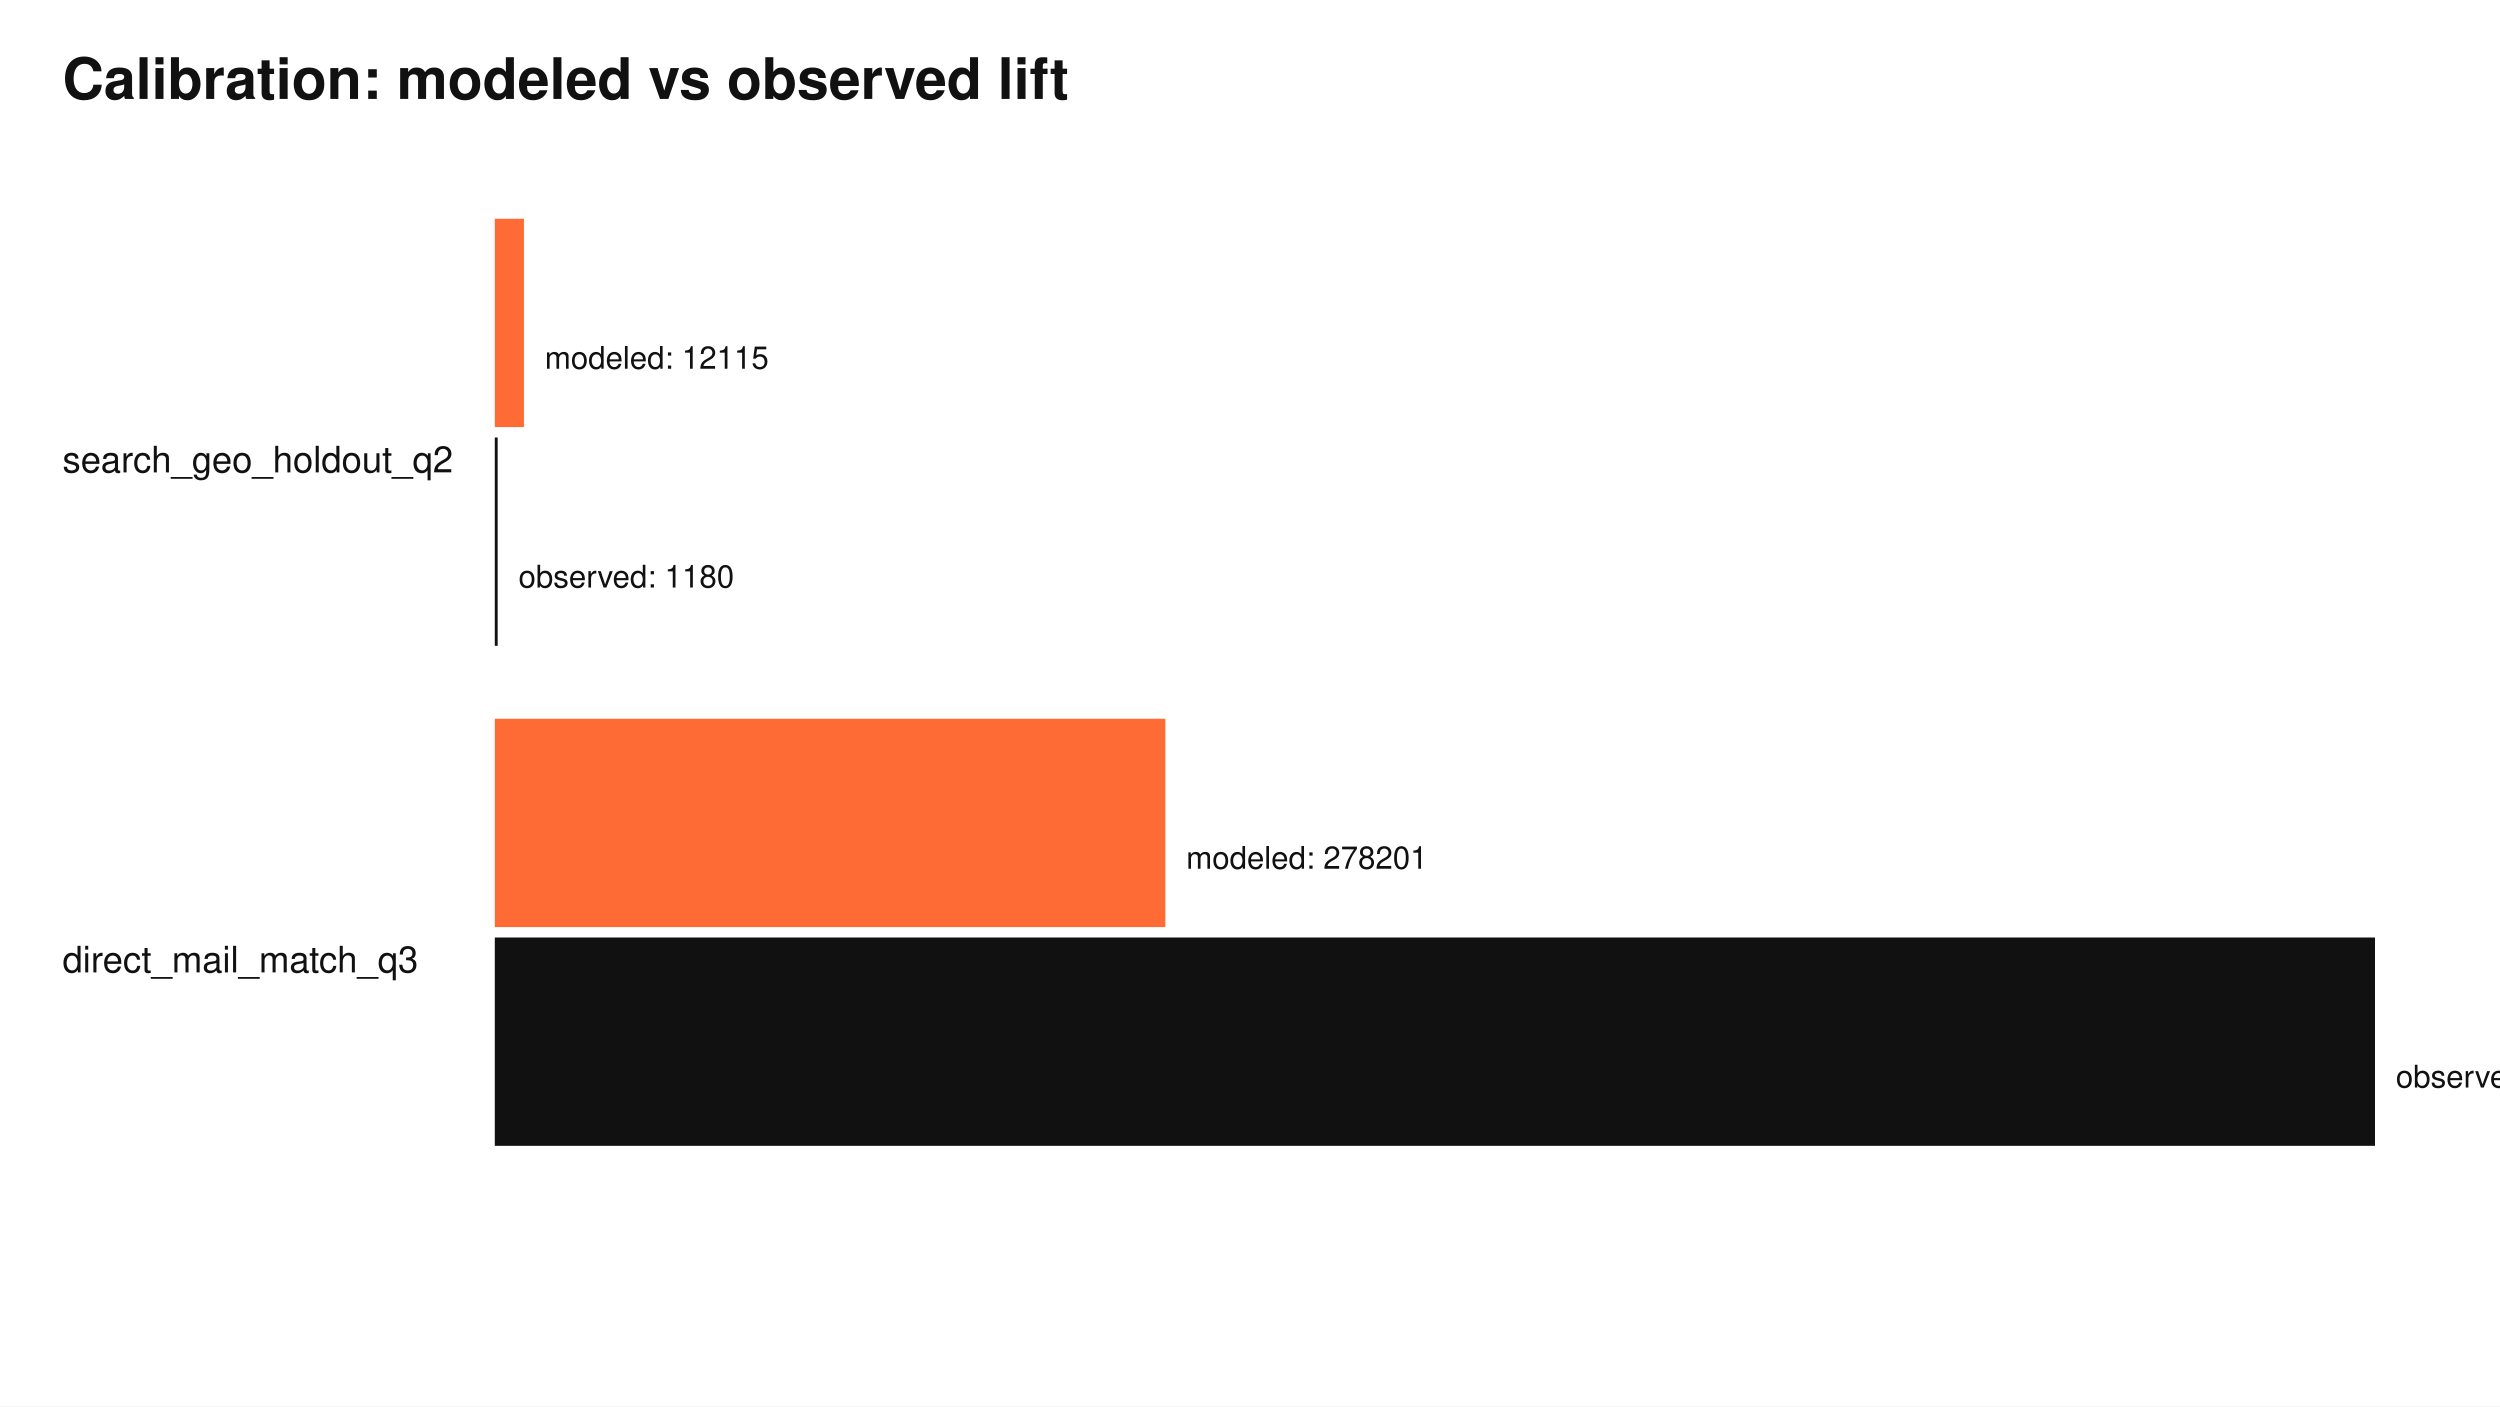
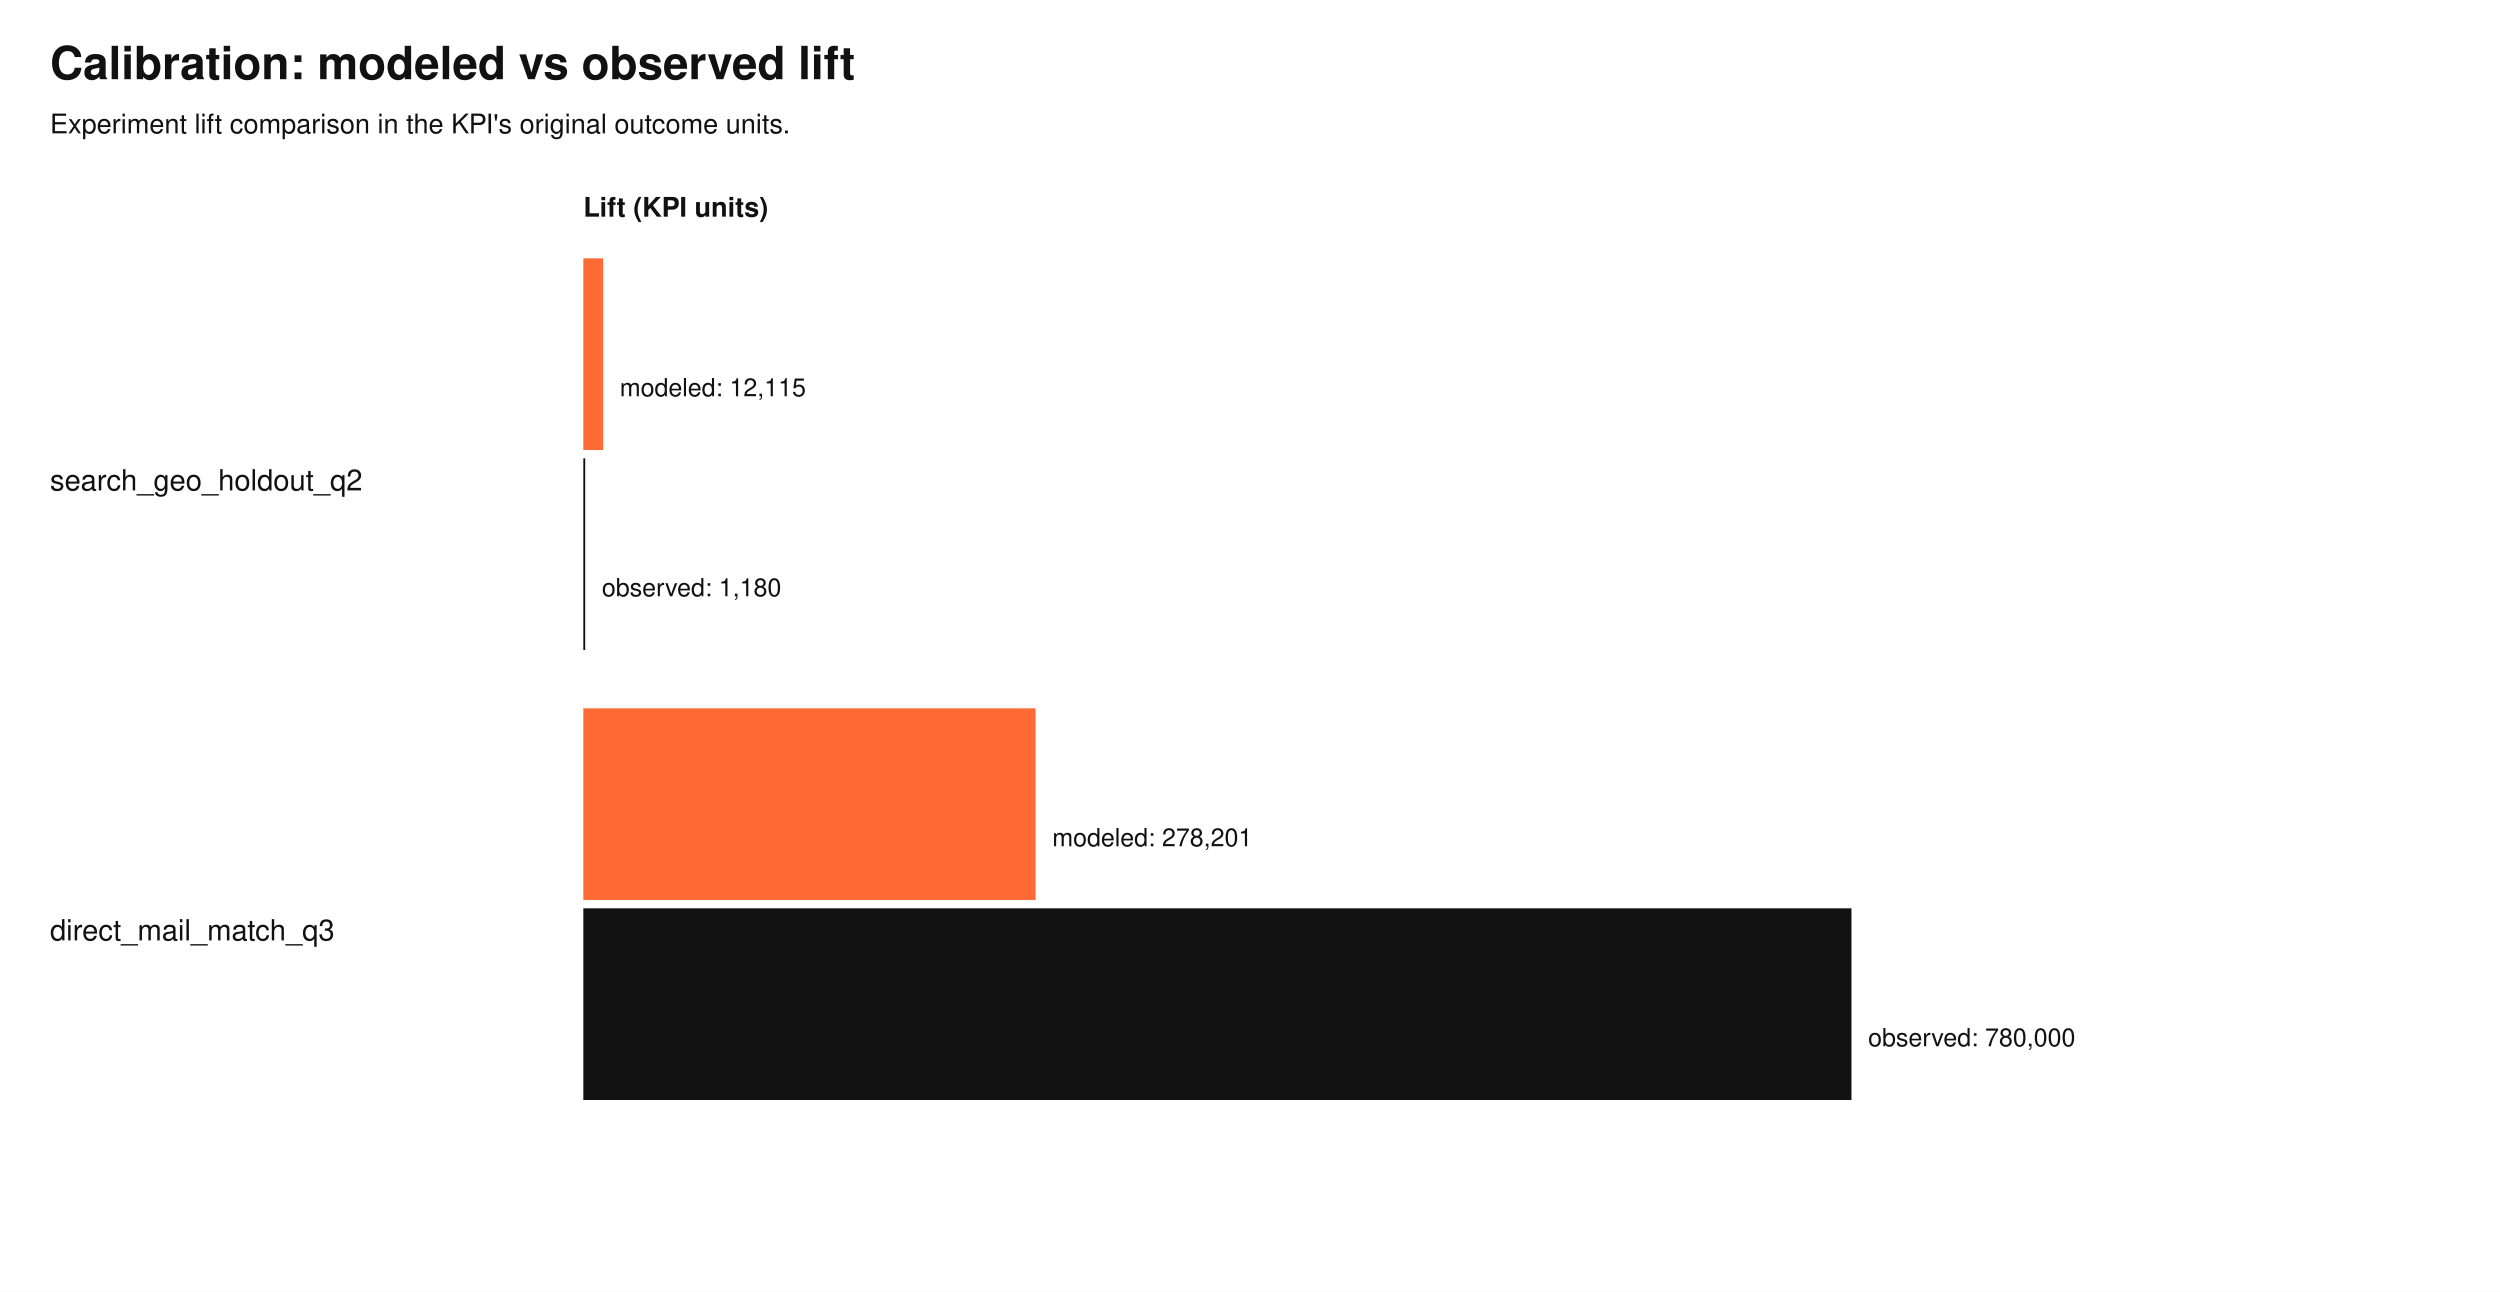
- <svg xmlns="http://www.w3.org/2000/svg" width="960" height="540" viewBox="0 0 960 540">
+ <svg xmlns="http://www.w3.org/2000/svg" width="1200" height="620" viewBox="0 0 1200 620">
  <rect width="100%" height="100%" fill="#ffffff" />
  <text x="24.0" y="38.0" font-family="Helvetica, Arial, sans-serif" font-size="22" font-weight="700" fill="#111111">Calibration: modeled vs observed lift</text>
-   <text x="24.0" y="181.4" font-family="Helvetica, Arial, sans-serif" font-size="14" font-weight="400" fill="#111111">search_geo_holdout_q2</text>
-   <rect x="190" y="84.0" width="11.2" height="80.0" fill="#ff6b35" />
-   <text x="209.2" y="141.6" font-family="Helvetica, Arial, sans-serif" font-size="12" font-weight="400" fill="#111111">modeled: 12115</text>
-   <rect x="190" y="168.0" width="1.1" height="80.0" fill="#111111" />
-   <text x="199.1" y="225.6" font-family="Helvetica, Arial, sans-serif" font-size="12" font-weight="400" fill="#111111">observed: 1180</text>
-   <text x="24.0" y="373.4" font-family="Helvetica, Arial, sans-serif" font-size="14" font-weight="400" fill="#111111">direct_mail_match_q3</text>
-   <rect x="190" y="276.0" width="257.5" height="80.0" fill="#ff6b35" />
-   <text x="455.5" y="333.6" font-family="Helvetica, Arial, sans-serif" font-size="12" font-weight="400" fill="#111111">modeled: 278201</text>
-   <rect x="190" y="360.0" width="722.0" height="80.0" fill="#111111" />
-   <text x="920.0" y="417.6" font-family="Helvetica, Arial, sans-serif" font-size="12" font-weight="400" fill="#111111">observed: 780000</text>
+   <text x="24.0" y="64.0" font-family="Helvetica, Arial, sans-serif" font-size="13" font-weight="400" fill="#111111">Experiment lift comparison in the KPI's original outcome units.</text>
+   <text x="280.0" y="104.0" font-family="Helvetica, Arial, sans-serif" font-size="13" font-weight="700" fill="#111111">Lift (KPI units)</text>
+   <text x="24.0" y="235.4" font-family="Helvetica, Arial, sans-serif" font-size="14" font-weight="400" fill="#111111">search_geo_holdout_q2</text>
+   <rect x="280" y="124.0" width="9.5" height="92.0" fill="#ff6b35" />
+   <text x="297.5" y="190.2" font-family="Helvetica, Arial, sans-serif" font-size="12" font-weight="400" fill="#111111">modeled: 12,115</text>
+   <rect x="280" y="220.0" width="0.9" height="92.0" fill="#111111" />
+   <text x="288.9" y="286.2" font-family="Helvetica, Arial, sans-serif" font-size="12" font-weight="400" fill="#111111">observed: 1,180</text>
+   <text x="24.0" y="451.4" font-family="Helvetica, Arial, sans-serif" font-size="14" font-weight="400" fill="#111111">direct_mail_match_q3</text>
+   <rect x="280" y="340.0" width="217.1" height="92.0" fill="#ff6b35" />
+   <text x="505.1" y="406.2" font-family="Helvetica, Arial, sans-serif" font-size="12" font-weight="400" fill="#111111">modeled: 278,201</text>
+   <rect x="280" y="436.0" width="608.7" height="92.0" fill="#111111" />
+   <text x="896.7" y="502.2" font-family="Helvetica, Arial, sans-serif" font-size="12" font-weight="400" fill="#111111">observed: 780,000</text>
</svg>
